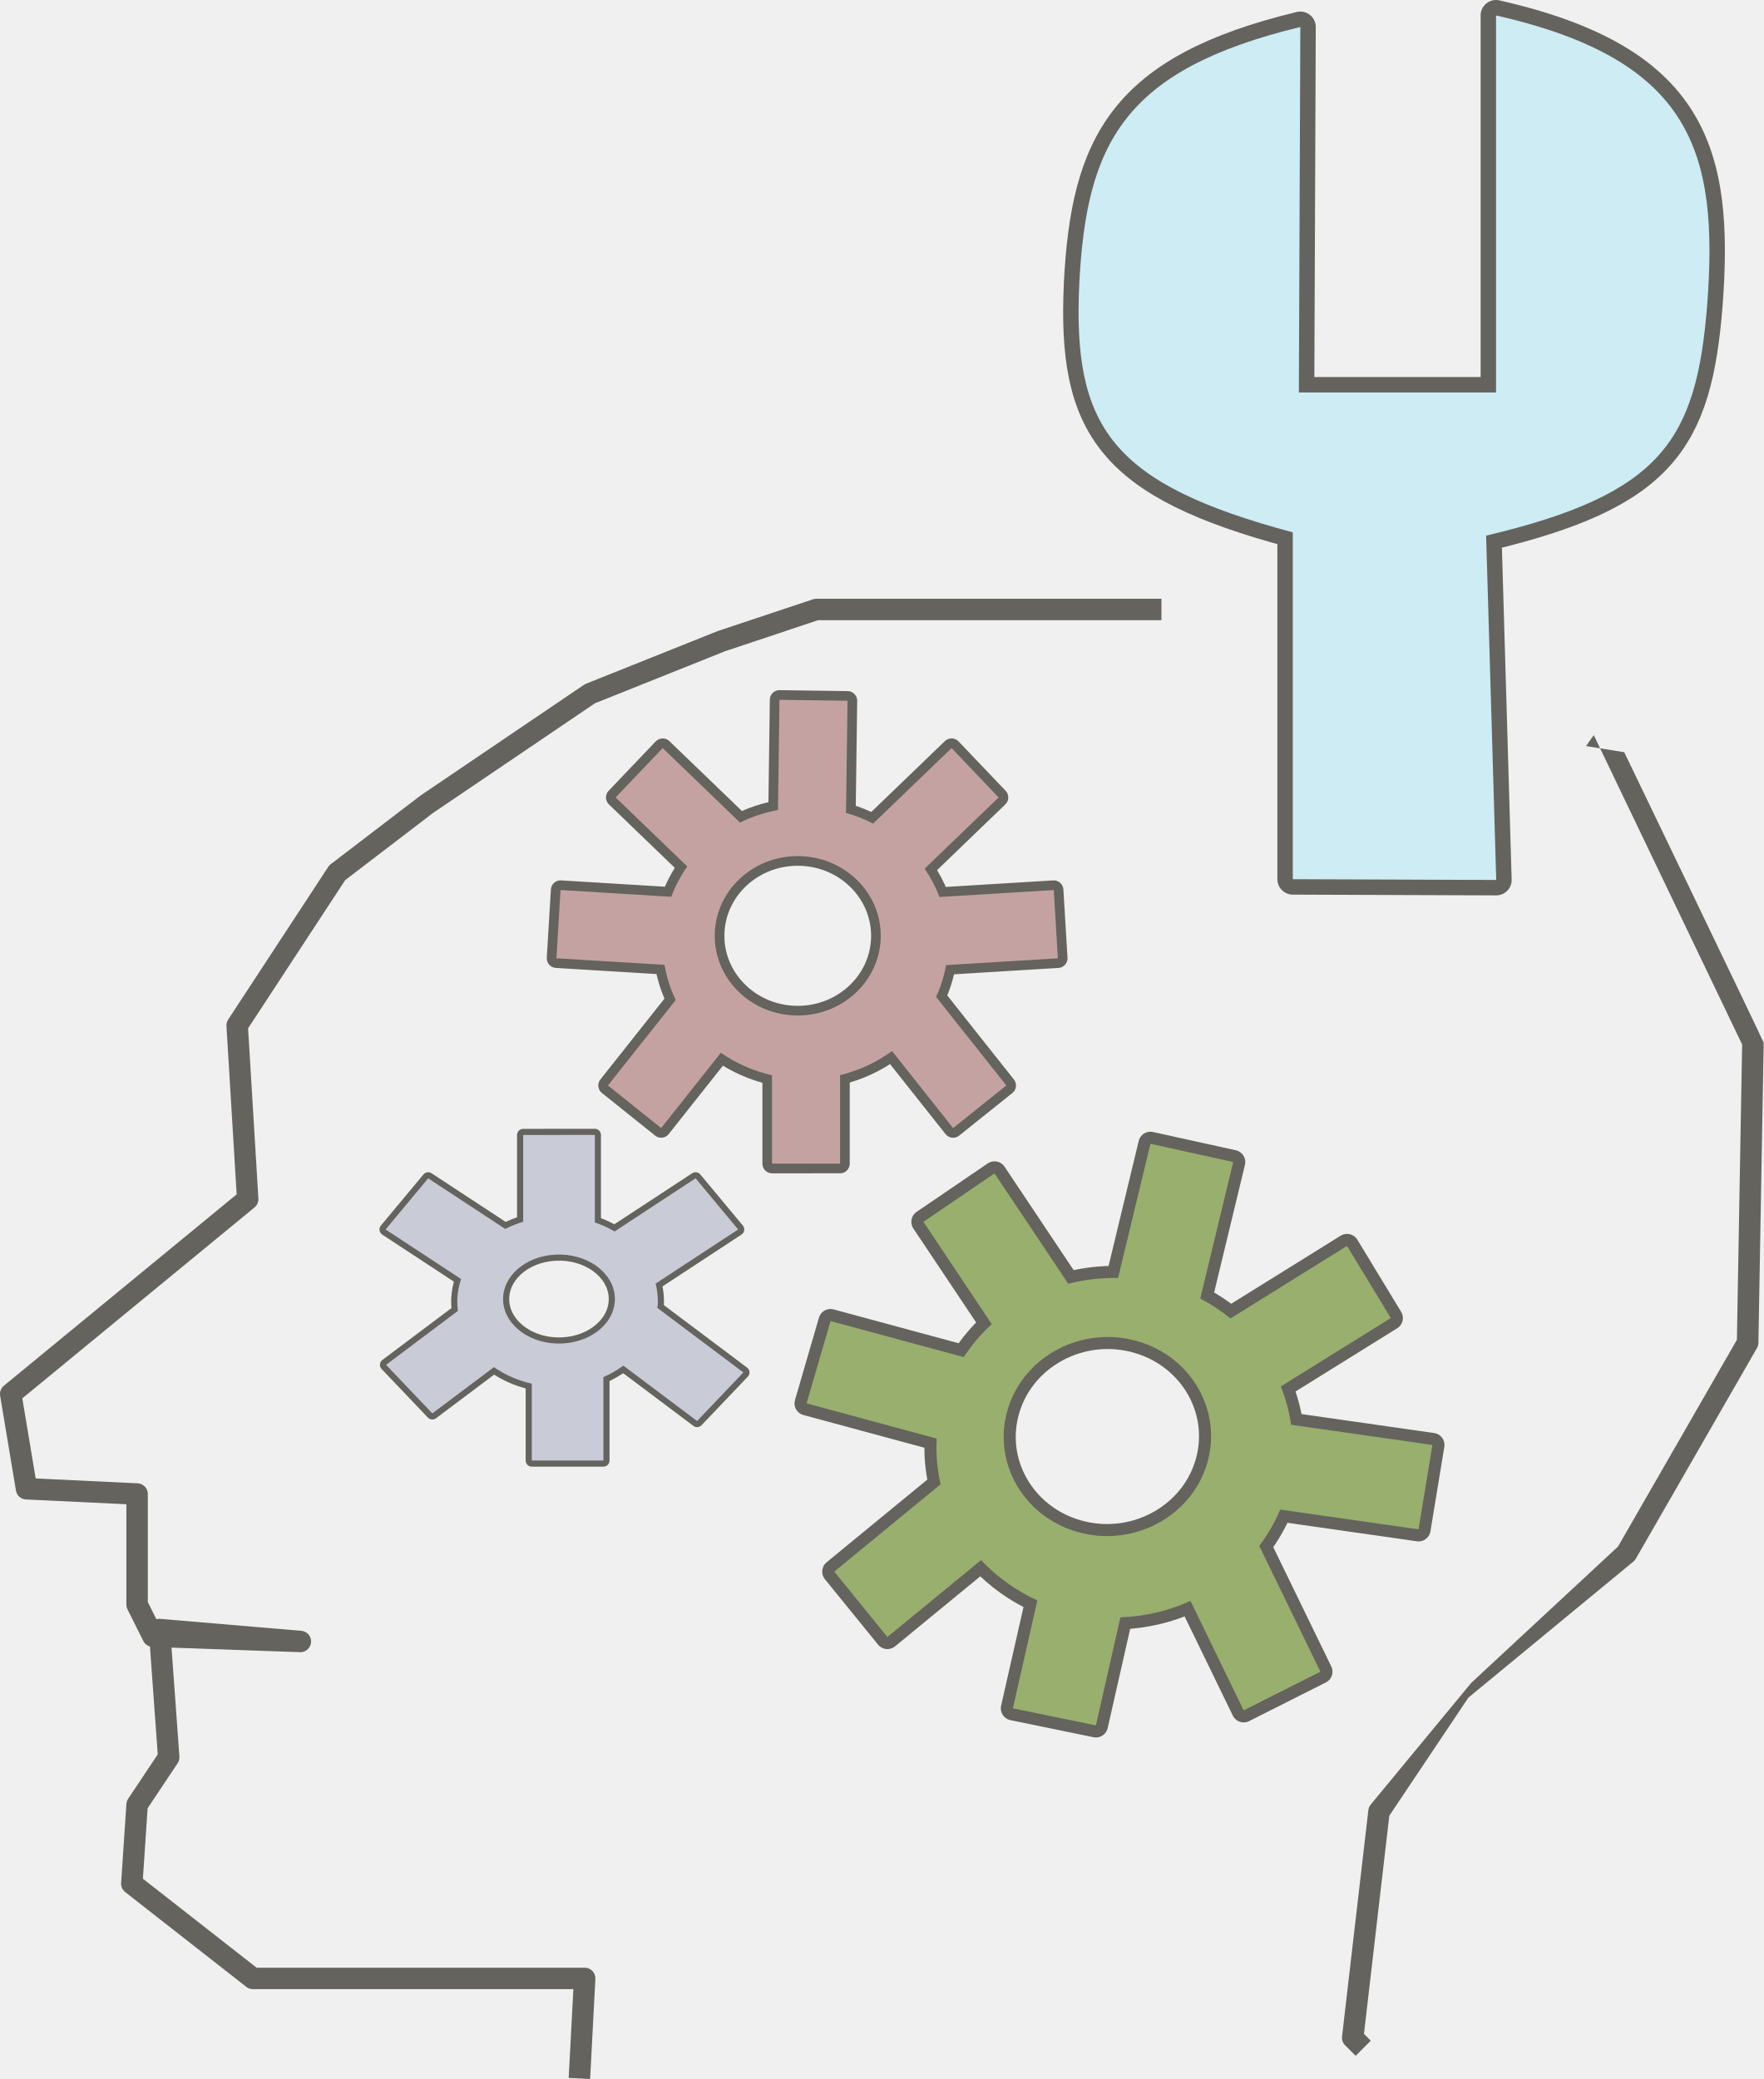
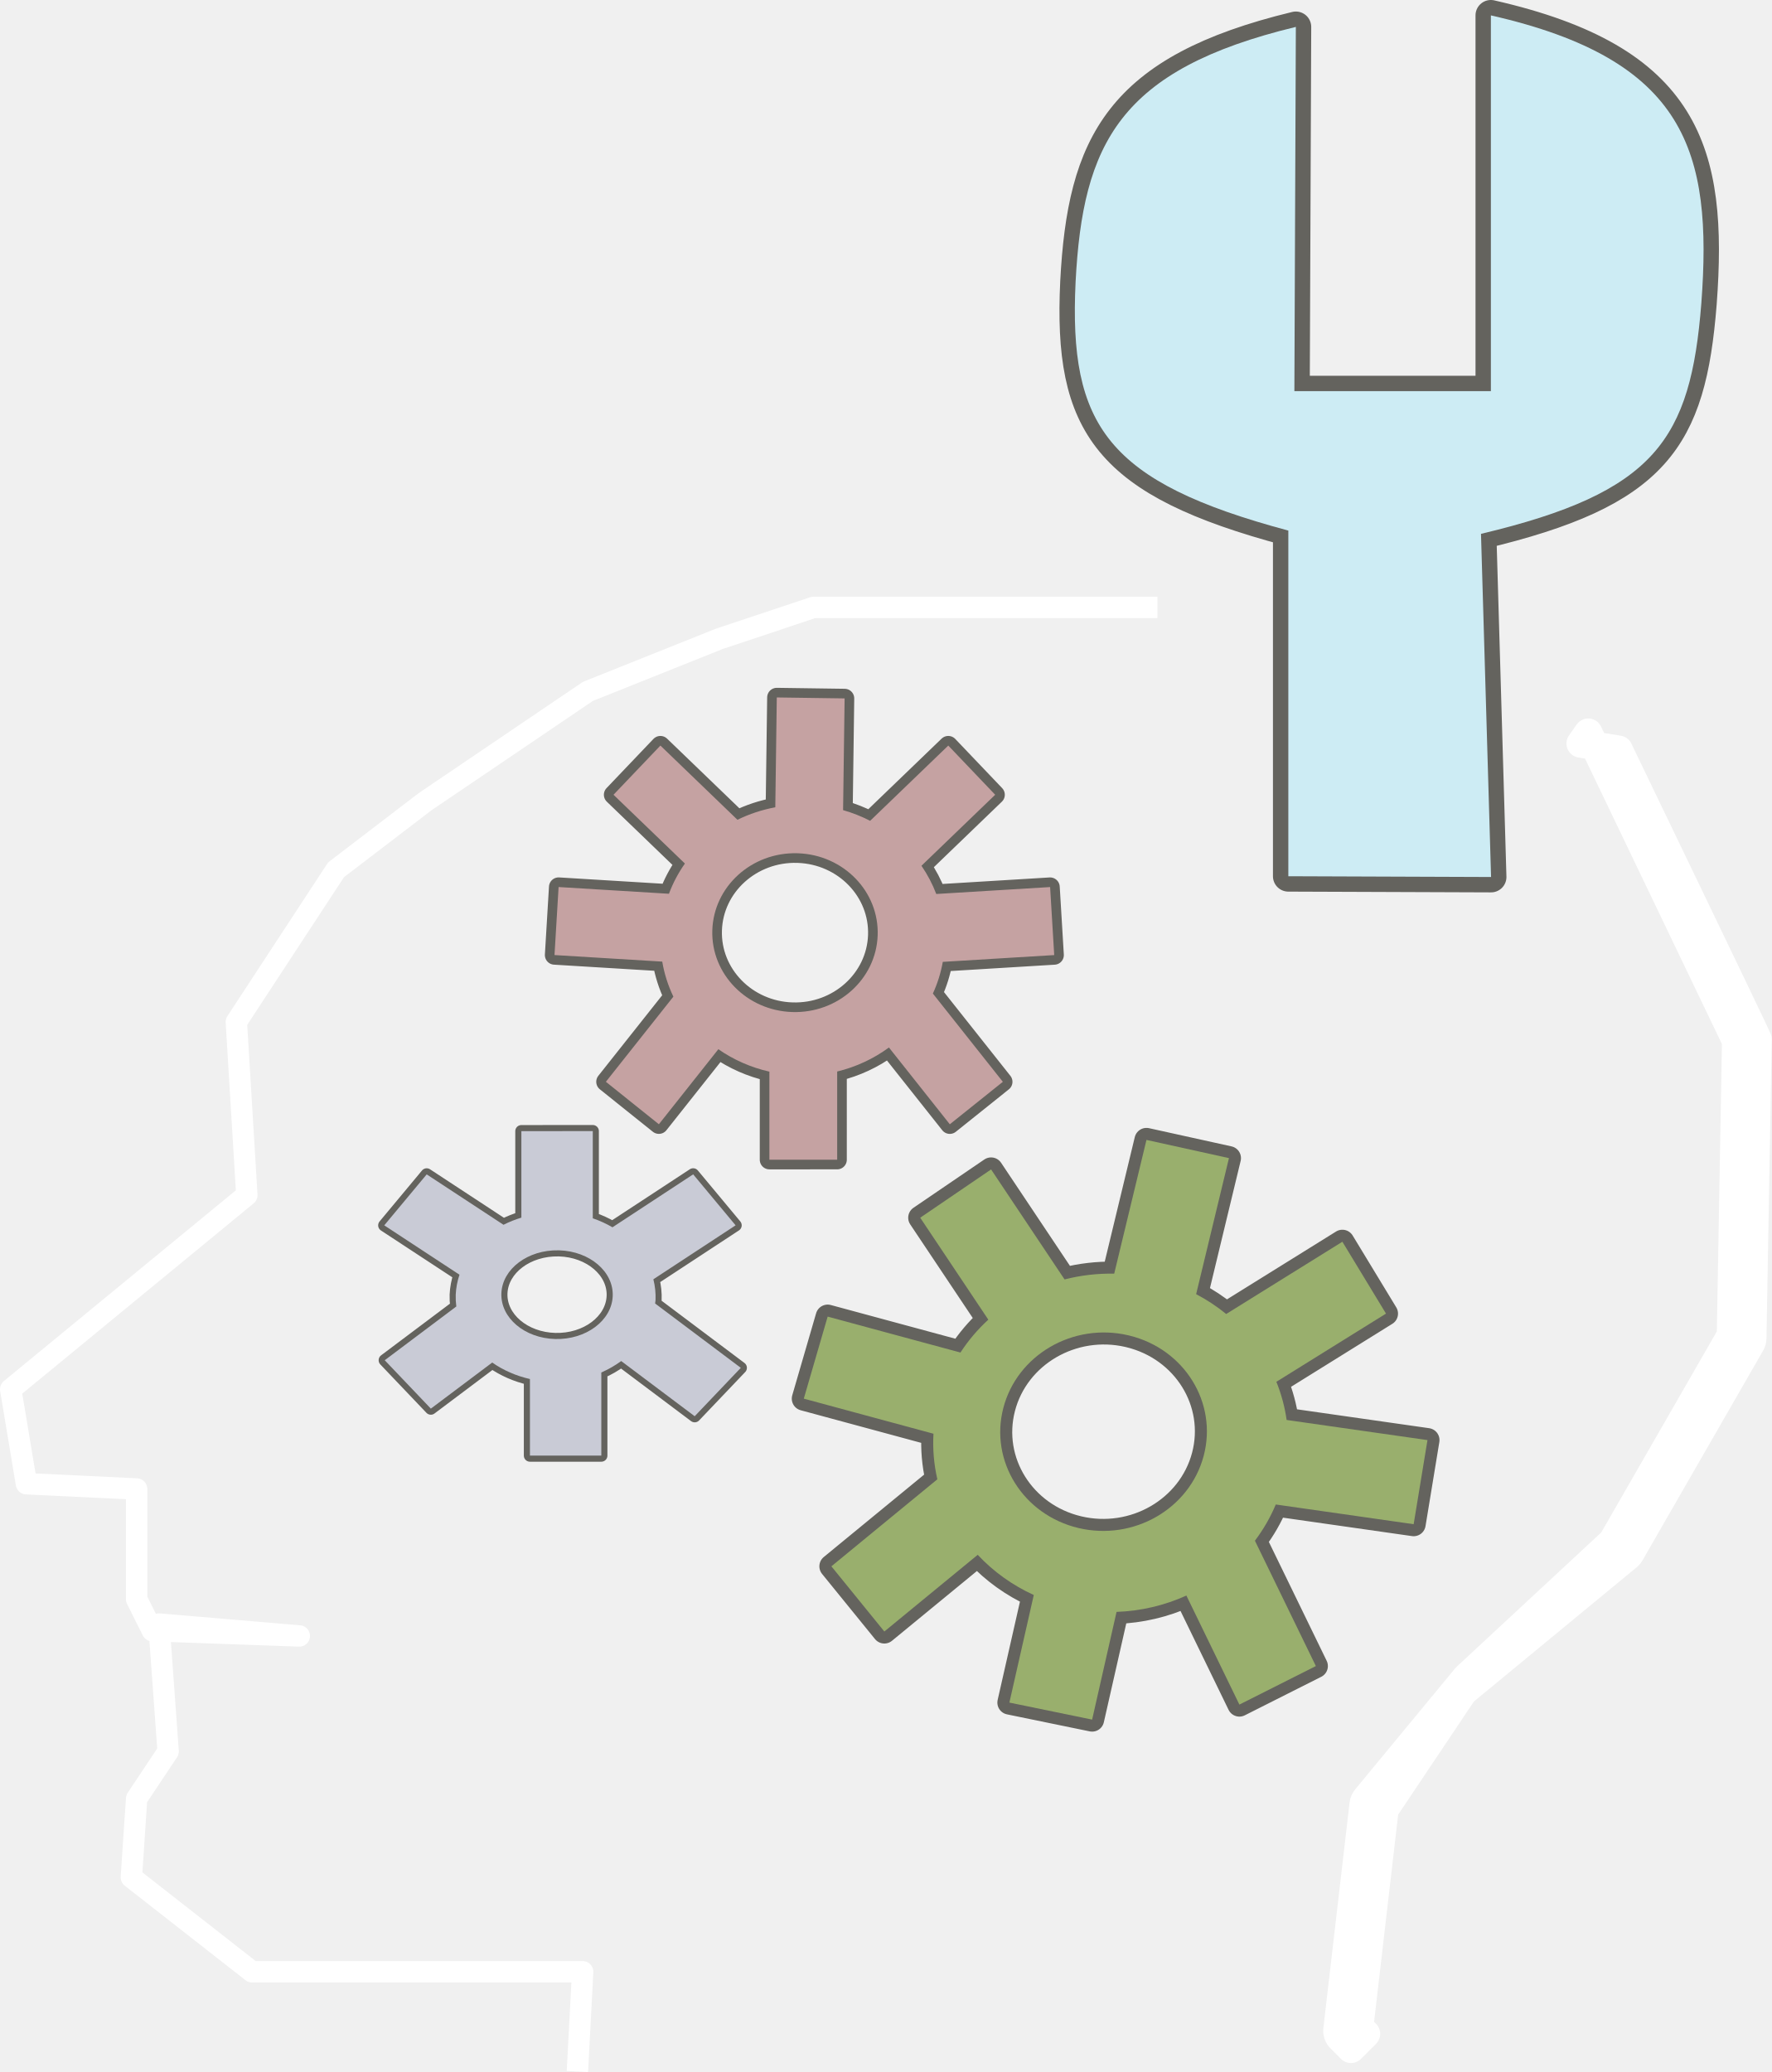
- <svg xmlns="http://www.w3.org/2000/svg" width="62.167mm" height="73.292mm" viewBox="0 0 62.167 73.292" version="1.1" id="svg1" xml:space="preserve">
+ <svg xmlns="http://www.w3.org/2000/svg" width="62.667mm" height="73.292mm" viewBox="0 0 62.667 73.292" version="1.1" id="svg1" xml:space="preserve">
  <defs id="defs1" />
-   <g id="layer1" transform="translate(-77.21713,-85.1193)">
-     <g id="g17">
+   <g id="layer1" transform="translate(-68.74252,-102.7204)">
+     <g id="g19" transform="translate(-8.474607,17.60111)">
      <path id="rect1" style="fill:#cdecf4;fill-opacity:1;stroke:#64635e;stroke-width:1.088;stroke-linejoin:round;stroke-dasharray:none;stroke-opacity:1;paint-order:markers stroke fill" d="m 129.953,85.663 v 13.292 h -6.951 l 0.052,-12.884 c -6.251,1.51 -7.537,4.133 -7.791,9.022 -0.243,5.074 1.107,7.076 7.525,8.794 v 12.227 l 7.171,0.027 -0.356,-12.138 c 6.176,-1.468 7.413,-3.334 7.794,-8.154 0.402,-5.368 -0.536,-8.617 -7.443,-10.185 z" />
      <path id="rect2" style="fill:#c5a2a2;fill-opacity:1;stroke:#64635e;stroke-width:0.681;stroke-linejoin:round;stroke-dasharray:none;stroke-opacity:1;paint-order:markers stroke fill" d="m 104.694,109.79 -0.053,3.885 a 5.034,4.798 0 0 0 -1.339,0.442 l -2.725,-2.625 -1.659,1.74 2.526,2.433 a 5.034,4.798 0 0 0 -0.565,1.069 l -3.903,-0.238 -0.145,2.406 3.811,0.232 a 5.034,4.798 0 0 0 0.394,1.239 l -2.388,3.012 1.875,1.502 2.104,-2.654 a 5.034,4.798 0 0 0 1.805,0.793 v 3.116 l 2.398,-1.9e-4 -1.9e-4,-3.12 a 5.034,4.798 0 0 0 1.831,-0.85 l 2.153,2.716 1.876,-1.502 -2.475,-3.122 a 5.034,4.798 0 0 0 0.351,-1.121 l 3.941,-0.24 -0.145,-2.406 -4.027,0.245 a 5.034,4.798 0 0 0 -0.524,-0.998 l 2.608,-2.512 -1.659,-1.74 -2.764,2.662 a 5.034,4.798 0 0 0 -0.957,-0.378 l 0.054,-3.952 z m 0.723,5.511 0.03,8.4e-4 a 2.926,2.81 0 0 1 2.815,2.905 2.926,2.81 0 0 1 -3.018,2.711 2.926,2.81 0 0 1 -2.831,-2.891 2.926,2.81 0 0 1 3.004,-2.726 z" />
      <path id="path9" style="fill:#99af6d;fill-opacity:1;stroke:#64635e;stroke-width:0.85;stroke-linejoin:round;stroke-dasharray:none;stroke-opacity:1;paint-order:markers stroke fill" d="m 117.77,125.441 -1.141,4.731 a 5.993,6.286 89.808 0 0 -1.756,0.204 l -2.599,-3.891 -2.507,1.708 2.409,3.606 a 5.993,6.286 89.808 0 0 -0.986,1.163 l -4.697,-1.271 -0.844,2.902 4.587,1.241 a 5.993,6.286 89.808 0 0 0.137,1.612 l -3.748,3.078 1.873,2.306 3.303,-2.713 a 5.993,6.286 89.808 0 0 1.983,1.422 l -0.863,3.805 2.927,0.602 0.864,-3.81 a 5.993,6.286 89.808 0 0 2.47,-0.578 l 1.875,3.857 2.705,-1.363 -2.156,-4.434 a 5.993,6.286 89.808 0 0 0.738,-1.281 l 4.877,0.697 0.489,-2.975 -4.982,-0.712 a 5.993,6.286 89.808 0 0 -0.363,-1.35 l 3.878,-2.412 -1.543,-2.542 -4.11,2.556 a 5.993,6.286 89.808 0 0 -1.063,-0.702 l 1.161,-4.812 z m -0.644,6.911 0.037,0.009 a 3.509,3.655 87.565 0 1 2.631,4.255 3.509,3.655 87.565 0 1 -4.434,2.552 3.509,3.655 87.565 0 1 -2.654,-4.242 3.509,3.655 87.565 0 1 4.42,-2.574 z" />
      <path id="rect10" style="fill:#c9cbd6;fill-opacity:1;stroke:#64635e;stroke-width:0.431;stroke-linejoin:round;stroke-dasharray:none;stroke-opacity:1;paint-order:markers stroke fill" d="m 95.659,125.131 v 3.059 a 3.535,3.004 0 0 0 -0.632,0.253 l -2.717,-1.783 -1.501,1.803 2.661,1.746 a 3.535,3.004 0 0 0 -0.133,0.706 3.535,3.004 0 0 0 0.021,0.418 l -2.532,1.901 1.631,1.712 2.171,-1.63 a 3.535,3.004 0 0 0 1.334,0.583 v 2.709 h 2.525 v -2.941 a 3.535,3.004 0 0 0 0.703,-0.404 l 2.6,1.952 1.631,-1.712 -3.031,-2.276 a 3.535,3.004 0 0 0 0.015,-0.119 3.535,3.004 0 0 0 -0.077,-0.737 l 2.909,-1.909 -1.501,-1.803 -2.855,1.873 a 3.535,3.004 0 0 0 -0.696,-0.318 v -3.085 z m 1.316,4.215 0.02,5.2e-4 a 1.97,1.569 0 0 1 1.895,1.623 1.97,1.569 0 0 1 -2.032,1.514 1.97,1.569 0 0 1 -1.906,-1.615 1.97,1.569 0 0 1 2.022,-1.522 z" />
-       <path style="fill:none;fill-opacity:1;stroke:#64635e;stroke-width:0.756;stroke-linejoin:round;stroke-dasharray:none;stroke-opacity:1;paint-order:markers stroke fill" d="m 118.158,106.605 h -12.164 l -3.341,1.114 -4.64,1.856 -5.754,3.898 -3.155,2.413 -3.527,5.383 0.371,6.125 -8.353,6.868 0.557,3.341 3.898,0.186 v 3.898 l 0.557,1.114 5.197,0.186 -4.966,-0.421 0.326,4.504 -1.114,1.671 -0.186,2.784 4.269,3.341 h 11.694 l -0.186,3.527" id="path15" />
-       <path style="color:#000000;fill:#64635e;stroke-linejoin:round;-inkscape-stroke:none;paint-order:markers stroke fill" d="m 133.126,111.42 0.271,-0.386 5.23,10.906 -0.184,10.412 -4.191,7.289 -5.154,4.787 c -0.013,0.012 -0.024,0.024 -0.035,0.037 l -3.527,4.27 c -0.046,0.056 -0.076,0.125 -0.084,0.197 l -0.928,7.98 c -0.013,0.115 0.027,0.229 0.109,0.311 l 0.371,0.371 0.533,-0.533 -0.24,-0.242 0.893,-7.689 2.788,-4.164 5.832,-4.809 c 0.028,-0.026 0.051,-0.055 0.07,-0.088 l 4.27,-7.426 c 0.032,-0.055 0.05,-0.118 0.051,-0.182 l 0.186,-10.58 c 3e-4,-0.047 -4.897,-10.199 -4.915,-10.243 z" id="path16" />
+       <path style="fill:none;fill-opacity:1;stroke:#ffffff;stroke-width:0.756;stroke-linejoin:round;stroke-dasharray:none;stroke-opacity:1;paint-order:markers stroke fill" d="m 118.158,106.605 h -12.164 l -3.341,1.114 -4.64,1.856 -5.754,3.898 -3.155,2.413 -3.527,5.383 0.371,6.125 -8.353,6.868 0.557,3.341 3.898,0.186 v 3.898 l 0.557,1.114 5.197,0.186 -4.966,-0.421 0.326,4.504 -1.114,1.671 -0.186,2.784 4.269,3.341 h 11.694 l -0.186,3.527" id="path15" />
+       <path style="color:#000000;fill:#ffffff;stroke:#ffffff;stroke-linejoin:round;stroke-opacity:1;-inkscape-stroke:none;paint-order:markers stroke fill" d="m 133.126,111.42 0.271,-0.386 5.23,10.906 -0.184,10.412 -4.191,7.289 -5.154,4.787 c -0.013,0.012 -0.024,0.024 -0.035,0.037 l -3.527,4.27 c -0.046,0.056 -0.076,0.125 -0.084,0.197 l -0.928,7.98 c -0.013,0.115 0.027,0.229 0.109,0.311 l 0.371,0.371 0.533,-0.533 -0.24,-0.242 0.893,-7.689 2.788,-4.164 5.832,-4.809 c 0.028,-0.026 0.051,-0.055 0.07,-0.088 l 4.27,-7.426 c 0.032,-0.055 0.05,-0.118 0.051,-0.182 l 0.186,-10.58 c 3e-4,-0.047 -4.897,-10.199 -4.915,-10.243 z" id="path16" />
    </g>
  </g>
</svg>
